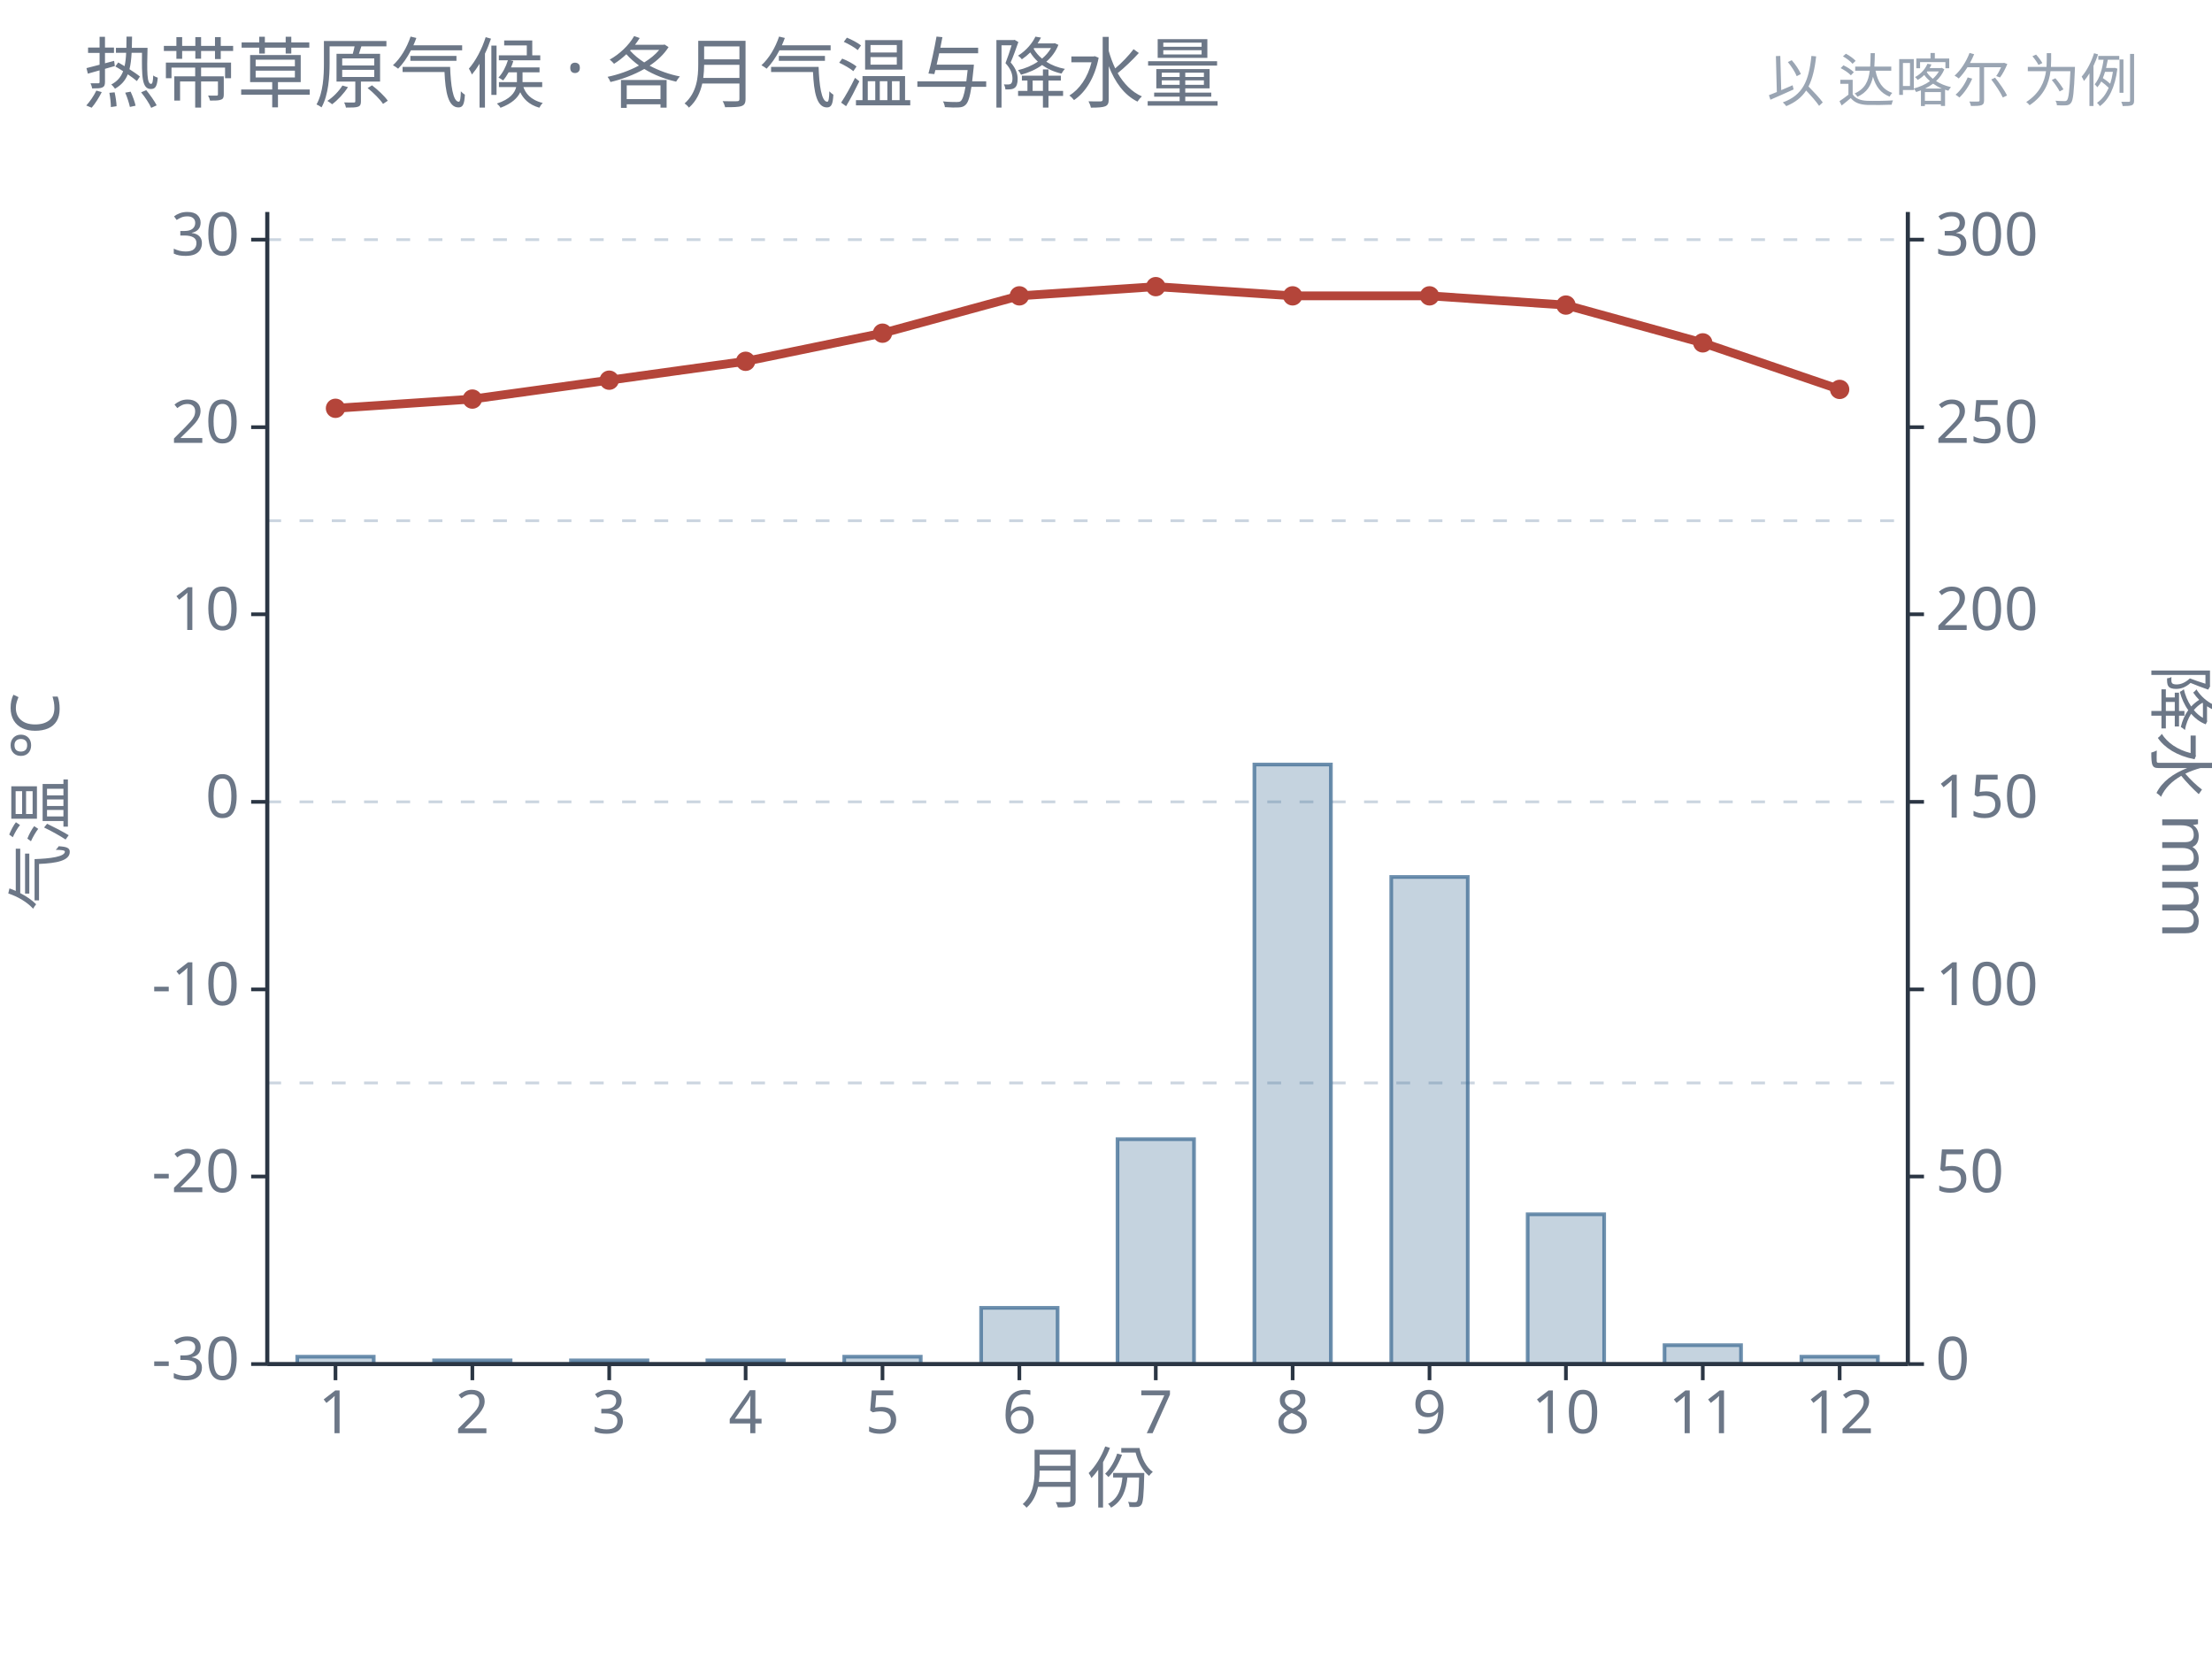
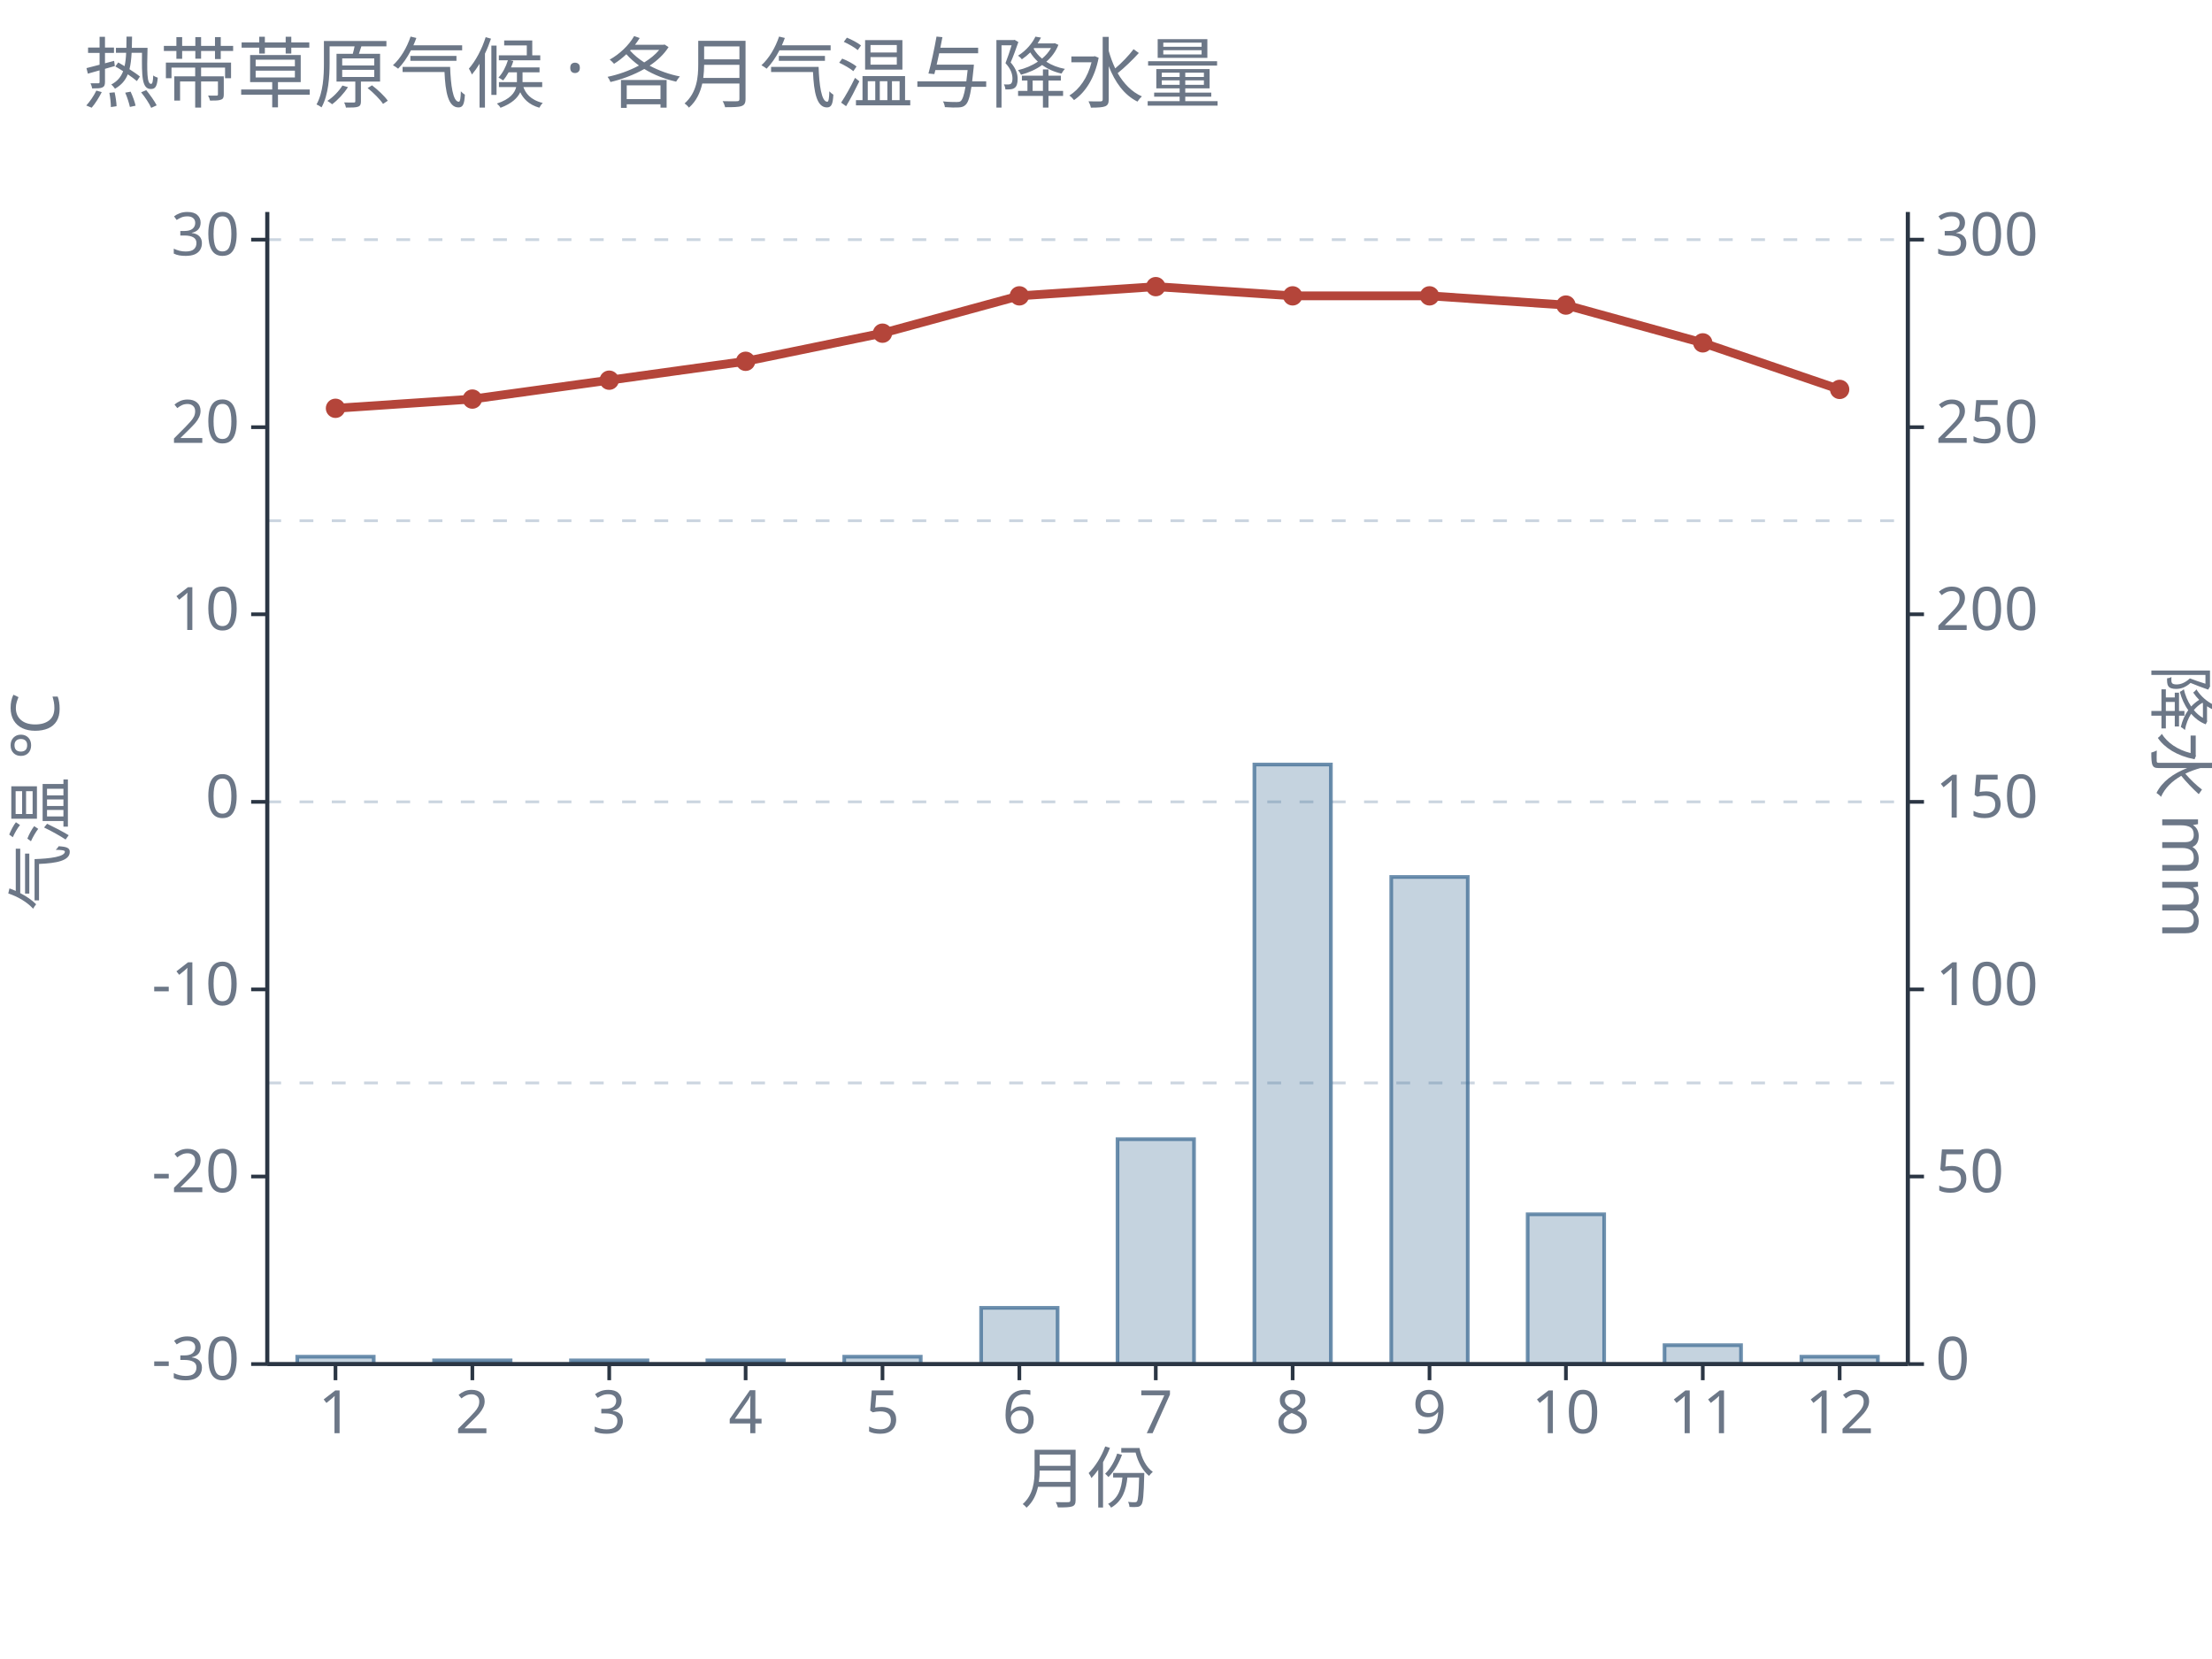
<svg xmlns="http://www.w3.org/2000/svg" viewBox="0 0 480 360" width="480" height="360" role="img" font-family="PingFang SC, Microsoft YaHei, Source Han Sans SC, sans-serif">
  <rect width="480" height="360" fill="#fff" />
  <text x="18.0" y="22.0" font-size="16.7" fill="#6C7787" text-anchor="start">热带草原气候 · 各月气温与降水量</text>
-   <text x="464.0" y="22.0" font-size="12.5" fill="#9AA5B3" text-anchor="end">以 达喀尔 为例</text>
  <line x1="58.0" y1="296.0" x2="414.0" y2="296.0" stroke="#CBD5E0" stroke-width="0.60" stroke-linecap="butt" stroke-dasharray="3 4" />
  <line x1="58.0" y1="235.0" x2="414.0" y2="235.0" stroke="#CBD5E0" stroke-width="0.60" stroke-linecap="butt" stroke-dasharray="3 4" />
  <line x1="58.0" y1="174.0" x2="414.0" y2="174.0" stroke="#CBD5E0" stroke-width="0.60" stroke-linecap="butt" stroke-dasharray="3 4" />
  <line x1="58.0" y1="113.0" x2="414.0" y2="113.0" stroke="#CBD5E0" stroke-width="0.60" stroke-linecap="butt" stroke-dasharray="3 4" />
  <line x1="58.0" y1="52.0" x2="414.0" y2="52.0" stroke="#CBD5E0" stroke-width="0.60" stroke-linecap="butt" stroke-dasharray="3 4" />
  <rect x="64.5" y="294.4" width="16.6" height="1.6" rx="0.0" fill="rgba(62,107,147,.30)" stroke="rgba(62,107,147,.75)" stroke-width="0.80" />
  <rect x="94.2" y="295.2" width="16.6" height="0.8" rx="0.0" fill="rgba(62,107,147,.30)" stroke="rgba(62,107,147,.75)" stroke-width="0.80" />
  <rect x="123.9" y="295.2" width="16.6" height="0.8" rx="0.0" fill="rgba(62,107,147,.30)" stroke="rgba(62,107,147,.75)" stroke-width="0.80" />
  <rect x="153.5" y="295.2" width="16.6" height="0.8" rx="0.0" fill="rgba(62,107,147,.30)" stroke="rgba(62,107,147,.75)" stroke-width="0.80" />
  <rect x="183.2" y="294.4" width="16.6" height="1.6" rx="0.0" fill="rgba(62,107,147,.30)" stroke="rgba(62,107,147,.75)" stroke-width="0.80" />
  <rect x="212.9" y="283.8" width="16.6" height="12.2" rx="0.0" fill="rgba(62,107,147,.30)" stroke="rgba(62,107,147,.75)" stroke-width="0.80" />
  <rect x="242.5" y="247.2" width="16.6" height="48.8" rx="0.0" fill="rgba(62,107,147,.30)" stroke="rgba(62,107,147,.75)" stroke-width="0.80" />
  <rect x="272.2" y="165.9" width="16.6" height="130.1" rx="0.0" fill="rgba(62,107,147,.30)" stroke="rgba(62,107,147,.75)" stroke-width="0.80" />
  <rect x="301.9" y="190.3" width="16.6" height="105.7" rx="0.0" fill="rgba(62,107,147,.30)" stroke="rgba(62,107,147,.75)" stroke-width="0.80" />
  <rect x="331.5" y="263.5" width="16.6" height="32.5" rx="0.0" fill="rgba(62,107,147,.30)" stroke="rgba(62,107,147,.75)" stroke-width="0.80" />
  <rect x="361.2" y="291.9" width="16.6" height="4.1" rx="0.0" fill="rgba(62,107,147,.30)" stroke="rgba(62,107,147,.75)" stroke-width="0.80" />
  <rect x="390.9" y="294.4" width="16.6" height="1.6" rx="0.0" fill="rgba(62,107,147,.30)" stroke="rgba(62,107,147,.75)" stroke-width="0.80" />
  <path d="M72.8 88.6 L102.5 86.6 L132.2 82.5 L161.8 78.4 L191.5 72.3 L221.2 64.2 L250.8 62.2 L280.5 64.2 L310.2 64.2 L339.8 66.2 L369.5 74.4 L399.2 84.5" fill="none" stroke="#B4453A" stroke-width="1.90" stroke-linecap="round" stroke-linejoin="round" />
  <circle cx="72.8" cy="88.6" r="2.1" fill="#B4453A" />
  <circle cx="102.5" cy="86.6" r="2.1" fill="#B4453A" />
  <circle cx="132.2" cy="82.5" r="2.1" fill="#B4453A" />
  <circle cx="161.8" cy="78.4" r="2.1" fill="#B4453A" />
  <circle cx="191.5" cy="72.3" r="2.1" fill="#B4453A" />
  <circle cx="221.2" cy="64.2" r="2.1" fill="#B4453A" />
  <circle cx="250.8" cy="62.2" r="2.1" fill="#B4453A" />
  <circle cx="280.5" cy="64.2" r="2.1" fill="#B4453A" />
  <circle cx="310.2" cy="64.2" r="2.1" fill="#B4453A" />
  <circle cx="339.8" cy="66.2" r="2.1" fill="#B4453A" />
  <circle cx="369.5" cy="74.4" r="2.1" fill="#B4453A" />
  <circle cx="399.2" cy="84.5" r="2.1" fill="#B4453A" />
  <line x1="58.0" y1="46.0" x2="58.0" y2="296.0" stroke="#2B3644" stroke-width="0.90" stroke-linecap="butt" />
  <line x1="414.0" y1="46.0" x2="414.0" y2="296.0" stroke="#2B3644" stroke-width="0.90" stroke-linecap="butt" />
  <line x1="58.0" y1="296.0" x2="414.0" y2="296.0" stroke="#2B3644" stroke-width="0.90" stroke-linecap="butt" />
  <line x1="54.5" y1="296.0" x2="58.0" y2="296.0" stroke="#2B3644" stroke-width="0.80" stroke-linecap="butt" />
  <text x="52.0" y="299.4" font-size="13.0" fill="#6C7787" text-anchor="end">-30</text>
  <line x1="414.0" y1="296.0" x2="417.5" y2="296.0" stroke="#2B3644" stroke-width="0.80" stroke-linecap="butt" />
  <text x="420.0" y="299.4" font-size="13.0" fill="#6C7787" text-anchor="start">0</text>
  <line x1="54.5" y1="255.3" x2="58.0" y2="255.3" stroke="#2B3644" stroke-width="0.80" stroke-linecap="butt" />
  <text x="52.0" y="258.7" font-size="13.0" fill="#6C7787" text-anchor="end">-20</text>
  <line x1="414.0" y1="255.3" x2="417.5" y2="255.3" stroke="#2B3644" stroke-width="0.80" stroke-linecap="butt" />
  <text x="420.0" y="258.7" font-size="13.0" fill="#6C7787" text-anchor="start">50</text>
  <line x1="54.5" y1="214.7" x2="58.0" y2="214.7" stroke="#2B3644" stroke-width="0.80" stroke-linecap="butt" />
  <text x="52.0" y="218.1" font-size="13.0" fill="#6C7787" text-anchor="end">-10</text>
  <line x1="414.0" y1="214.7" x2="417.5" y2="214.7" stroke="#2B3644" stroke-width="0.80" stroke-linecap="butt" />
  <text x="420.0" y="218.1" font-size="13.0" fill="#6C7787" text-anchor="start">100</text>
  <line x1="54.5" y1="174.0" x2="58.0" y2="174.0" stroke="#2B3644" stroke-width="0.80" stroke-linecap="butt" />
  <text x="52.0" y="177.4" font-size="13.0" fill="#6C7787" text-anchor="end">0</text>
  <line x1="414.0" y1="174.0" x2="417.5" y2="174.0" stroke="#2B3644" stroke-width="0.80" stroke-linecap="butt" />
  <text x="420.0" y="177.4" font-size="13.0" fill="#6C7787" text-anchor="start">150</text>
  <line x1="54.5" y1="133.3" x2="58.0" y2="133.3" stroke="#2B3644" stroke-width="0.80" stroke-linecap="butt" />
  <text x="52.0" y="136.7" font-size="13.0" fill="#6C7787" text-anchor="end">10</text>
  <line x1="414.0" y1="133.3" x2="417.5" y2="133.3" stroke="#2B3644" stroke-width="0.80" stroke-linecap="butt" />
  <text x="420.0" y="136.7" font-size="13.0" fill="#6C7787" text-anchor="start">200</text>
  <line x1="54.5" y1="92.7" x2="58.0" y2="92.7" stroke="#2B3644" stroke-width="0.80" stroke-linecap="butt" />
  <text x="52.0" y="96.1" font-size="13.0" fill="#6C7787" text-anchor="end">20</text>
  <line x1="414.0" y1="92.7" x2="417.5" y2="92.7" stroke="#2B3644" stroke-width="0.80" stroke-linecap="butt" />
  <text x="420.0" y="96.1" font-size="13.0" fill="#6C7787" text-anchor="start">250</text>
  <line x1="54.5" y1="52.0" x2="58.0" y2="52.0" stroke="#2B3644" stroke-width="0.80" stroke-linecap="butt" />
  <text x="52.0" y="55.4" font-size="13.0" fill="#6C7787" text-anchor="end">30</text>
  <line x1="414.0" y1="52.0" x2="417.5" y2="52.0" stroke="#2B3644" stroke-width="0.80" stroke-linecap="butt" />
  <text x="420.0" y="55.4" font-size="13.0" fill="#6C7787" text-anchor="start">300</text>
  <line x1="72.8" y1="296.0" x2="72.8" y2="299.5" stroke="#2B3644" stroke-width="0.80" stroke-linecap="butt" />
  <text x="72.8" y="311.0" font-size="13.0" fill="#6C7787" text-anchor="middle">1</text>
  <line x1="102.5" y1="296.0" x2="102.5" y2="299.5" stroke="#2B3644" stroke-width="0.80" stroke-linecap="butt" />
  <text x="102.5" y="311.0" font-size="13.0" fill="#6C7787" text-anchor="middle">2</text>
  <line x1="132.2" y1="296.0" x2="132.2" y2="299.5" stroke="#2B3644" stroke-width="0.80" stroke-linecap="butt" />
  <text x="132.2" y="311.0" font-size="13.0" fill="#6C7787" text-anchor="middle">3</text>
  <line x1="161.8" y1="296.0" x2="161.8" y2="299.5" stroke="#2B3644" stroke-width="0.80" stroke-linecap="butt" />
  <text x="161.8" y="311.0" font-size="13.0" fill="#6C7787" text-anchor="middle">4</text>
  <line x1="191.5" y1="296.0" x2="191.5" y2="299.5" stroke="#2B3644" stroke-width="0.80" stroke-linecap="butt" />
  <text x="191.5" y="311.0" font-size="13.0" fill="#6C7787" text-anchor="middle">5</text>
  <line x1="221.2" y1="296.0" x2="221.2" y2="299.5" stroke="#2B3644" stroke-width="0.80" stroke-linecap="butt" />
  <text x="221.2" y="311.0" font-size="13.0" fill="#6C7787" text-anchor="middle">6</text>
  <line x1="250.8" y1="296.0" x2="250.8" y2="299.5" stroke="#2B3644" stroke-width="0.80" stroke-linecap="butt" />
  <text x="250.8" y="311.0" font-size="13.0" fill="#6C7787" text-anchor="middle">7</text>
  <line x1="280.5" y1="296.0" x2="280.5" y2="299.5" stroke="#2B3644" stroke-width="0.80" stroke-linecap="butt" />
  <text x="280.5" y="311.0" font-size="13.0" fill="#6C7787" text-anchor="middle">8</text>
  <line x1="310.2" y1="296.0" x2="310.2" y2="299.5" stroke="#2B3644" stroke-width="0.80" stroke-linecap="butt" />
  <text x="310.2" y="311.0" font-size="13.0" fill="#6C7787" text-anchor="middle">9</text>
  <line x1="339.8" y1="296.0" x2="339.8" y2="299.5" stroke="#2B3644" stroke-width="0.80" stroke-linecap="butt" />
  <text x="339.8" y="311.0" font-size="13.0" fill="#6C7787" text-anchor="middle">10</text>
  <line x1="369.5" y1="296.0" x2="369.5" y2="299.5" stroke="#2B3644" stroke-width="0.80" stroke-linecap="butt" />
  <text x="369.5" y="311.0" font-size="13.0" fill="#6C7787" text-anchor="middle">11</text>
  <line x1="399.2" y1="296.0" x2="399.2" y2="299.5" stroke="#2B3644" stroke-width="0.80" stroke-linecap="butt" />
  <text x="399.2" y="311.0" font-size="13.0" fill="#6C7787" text-anchor="middle">12</text>
  <text x="236.0" y="326.0" font-size="14.5" fill="#6C7787" text-anchor="middle">月份</text>
  <text x="14.0" y="174.0" font-size="14.5" fill="#6C7787" text-anchor="middle" transform="rotate(-90.0 14.0 174.0)">气温 ℃</text>
  <text x="468.0" y="174.0" font-size="14.5" fill="#6C7787" text-anchor="middle" transform="rotate(90.0 468.0 174.0)">降水 mm</text>
</svg>
